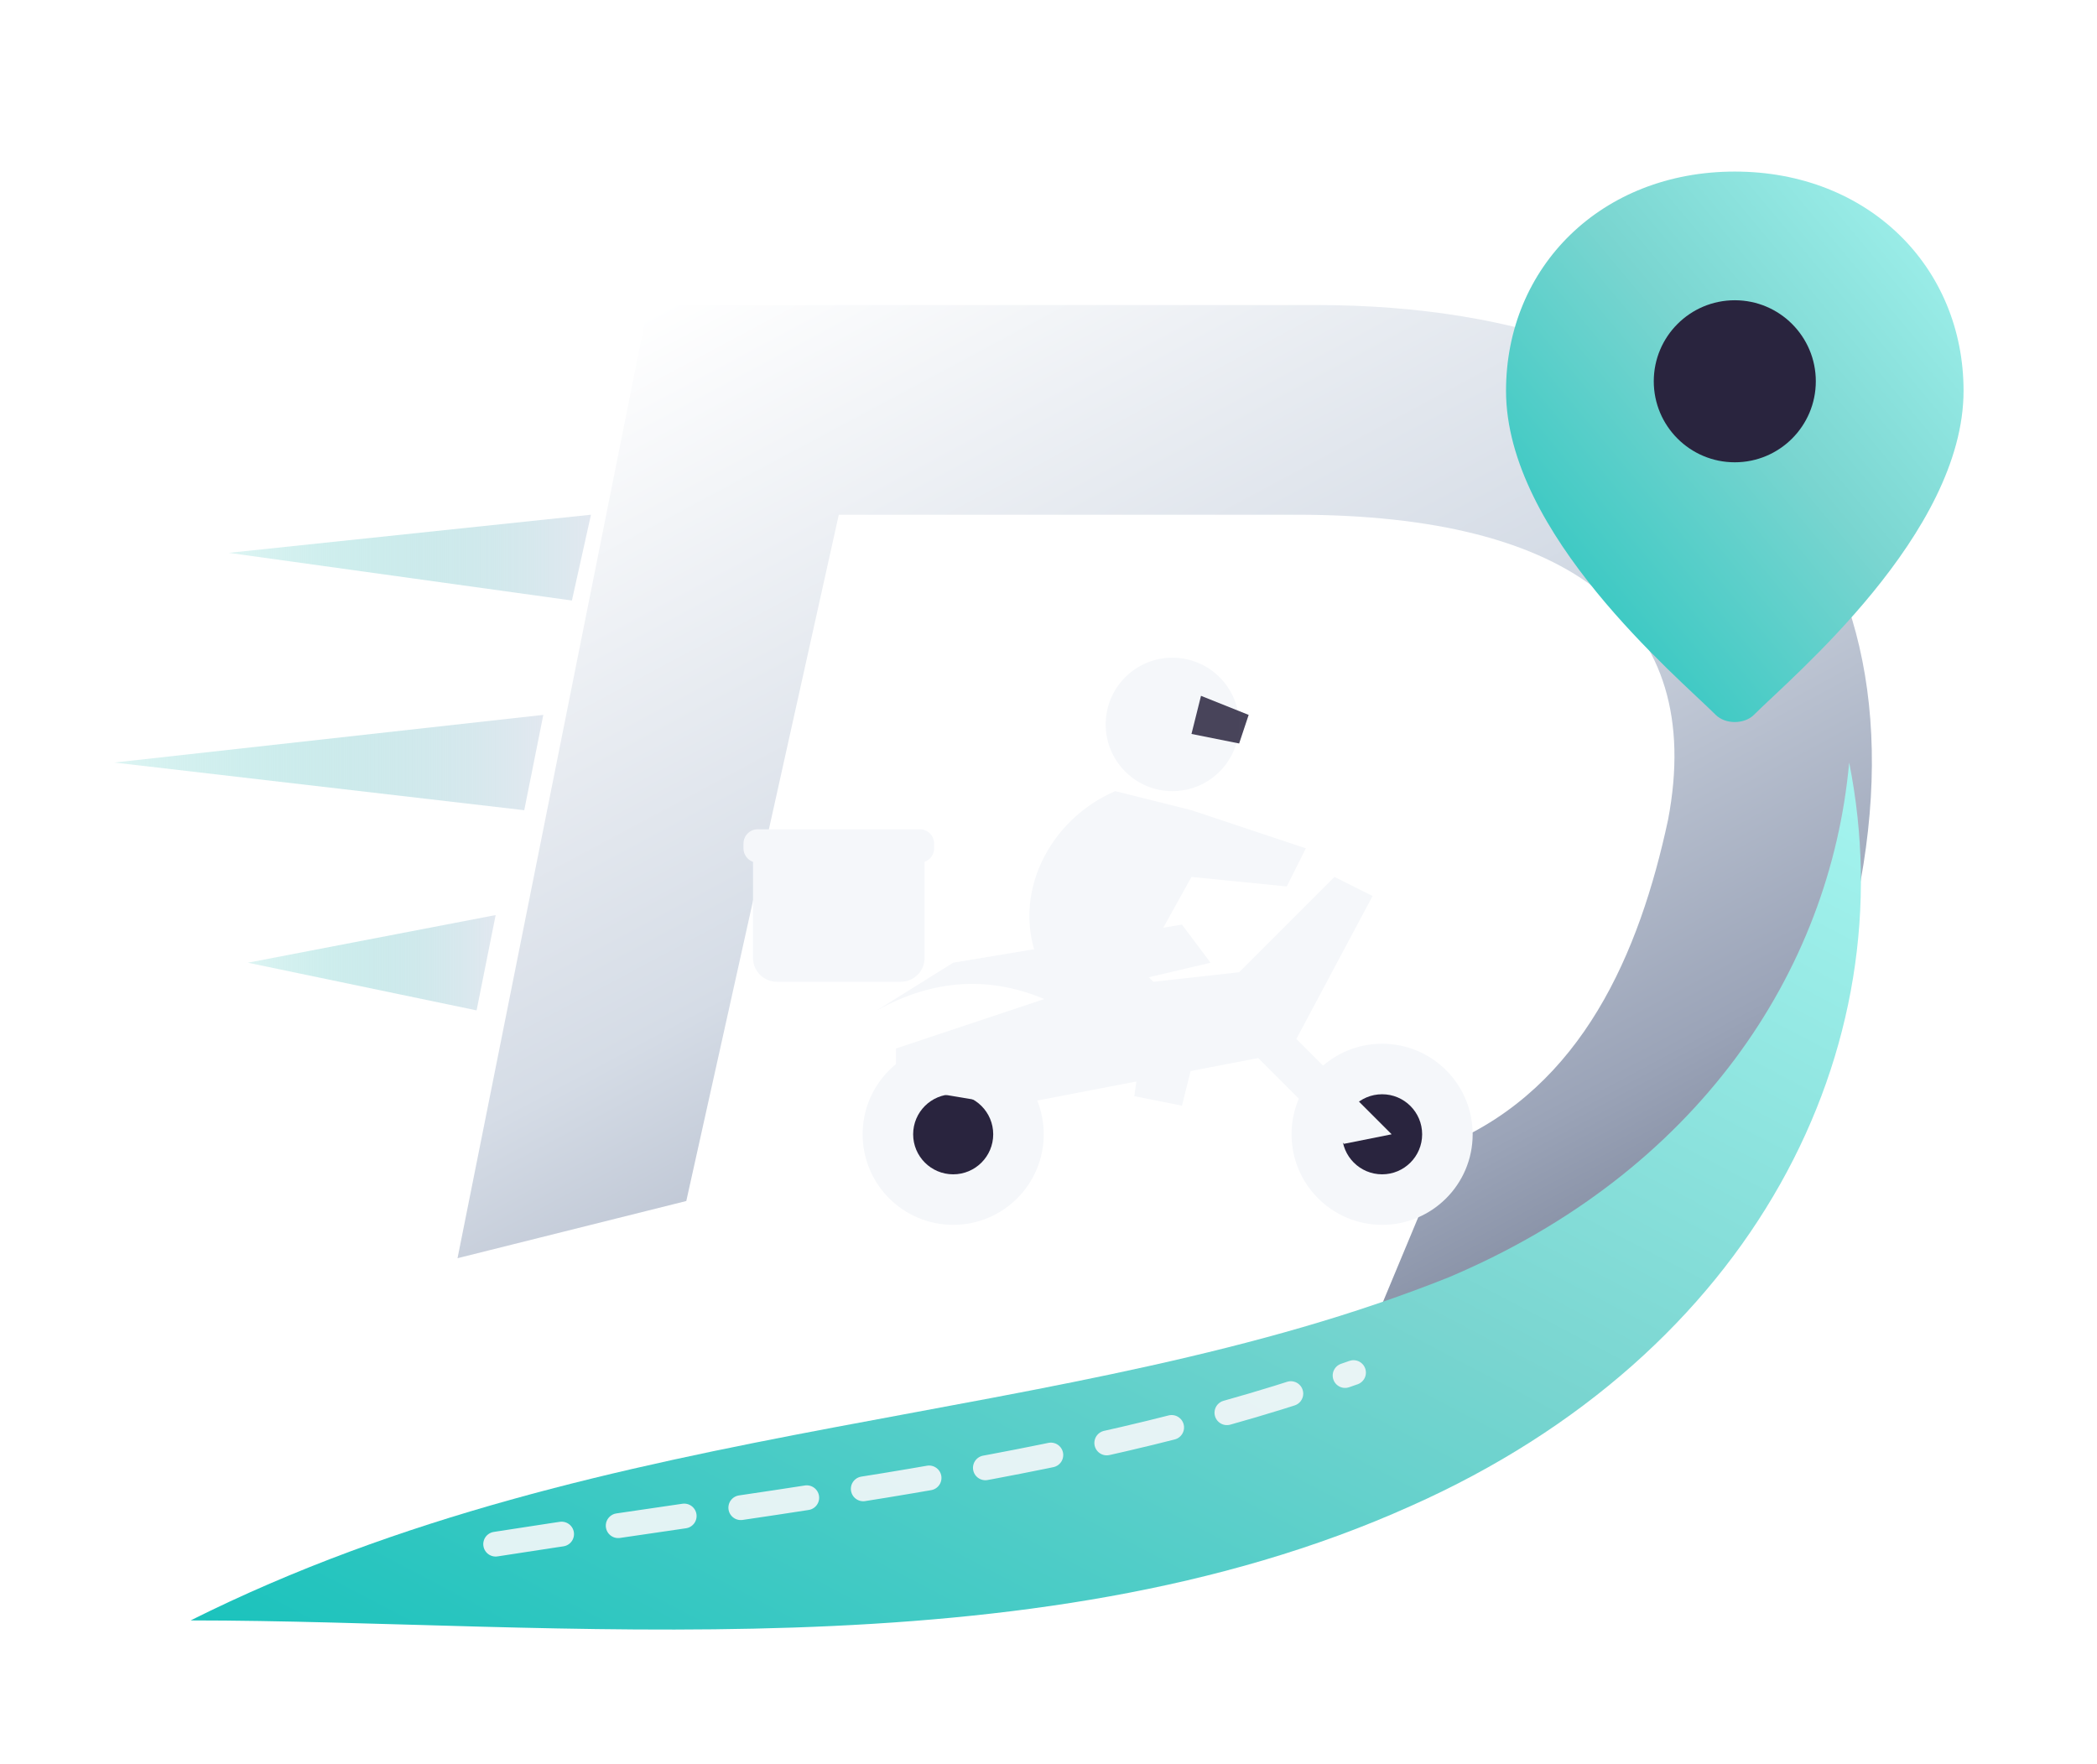
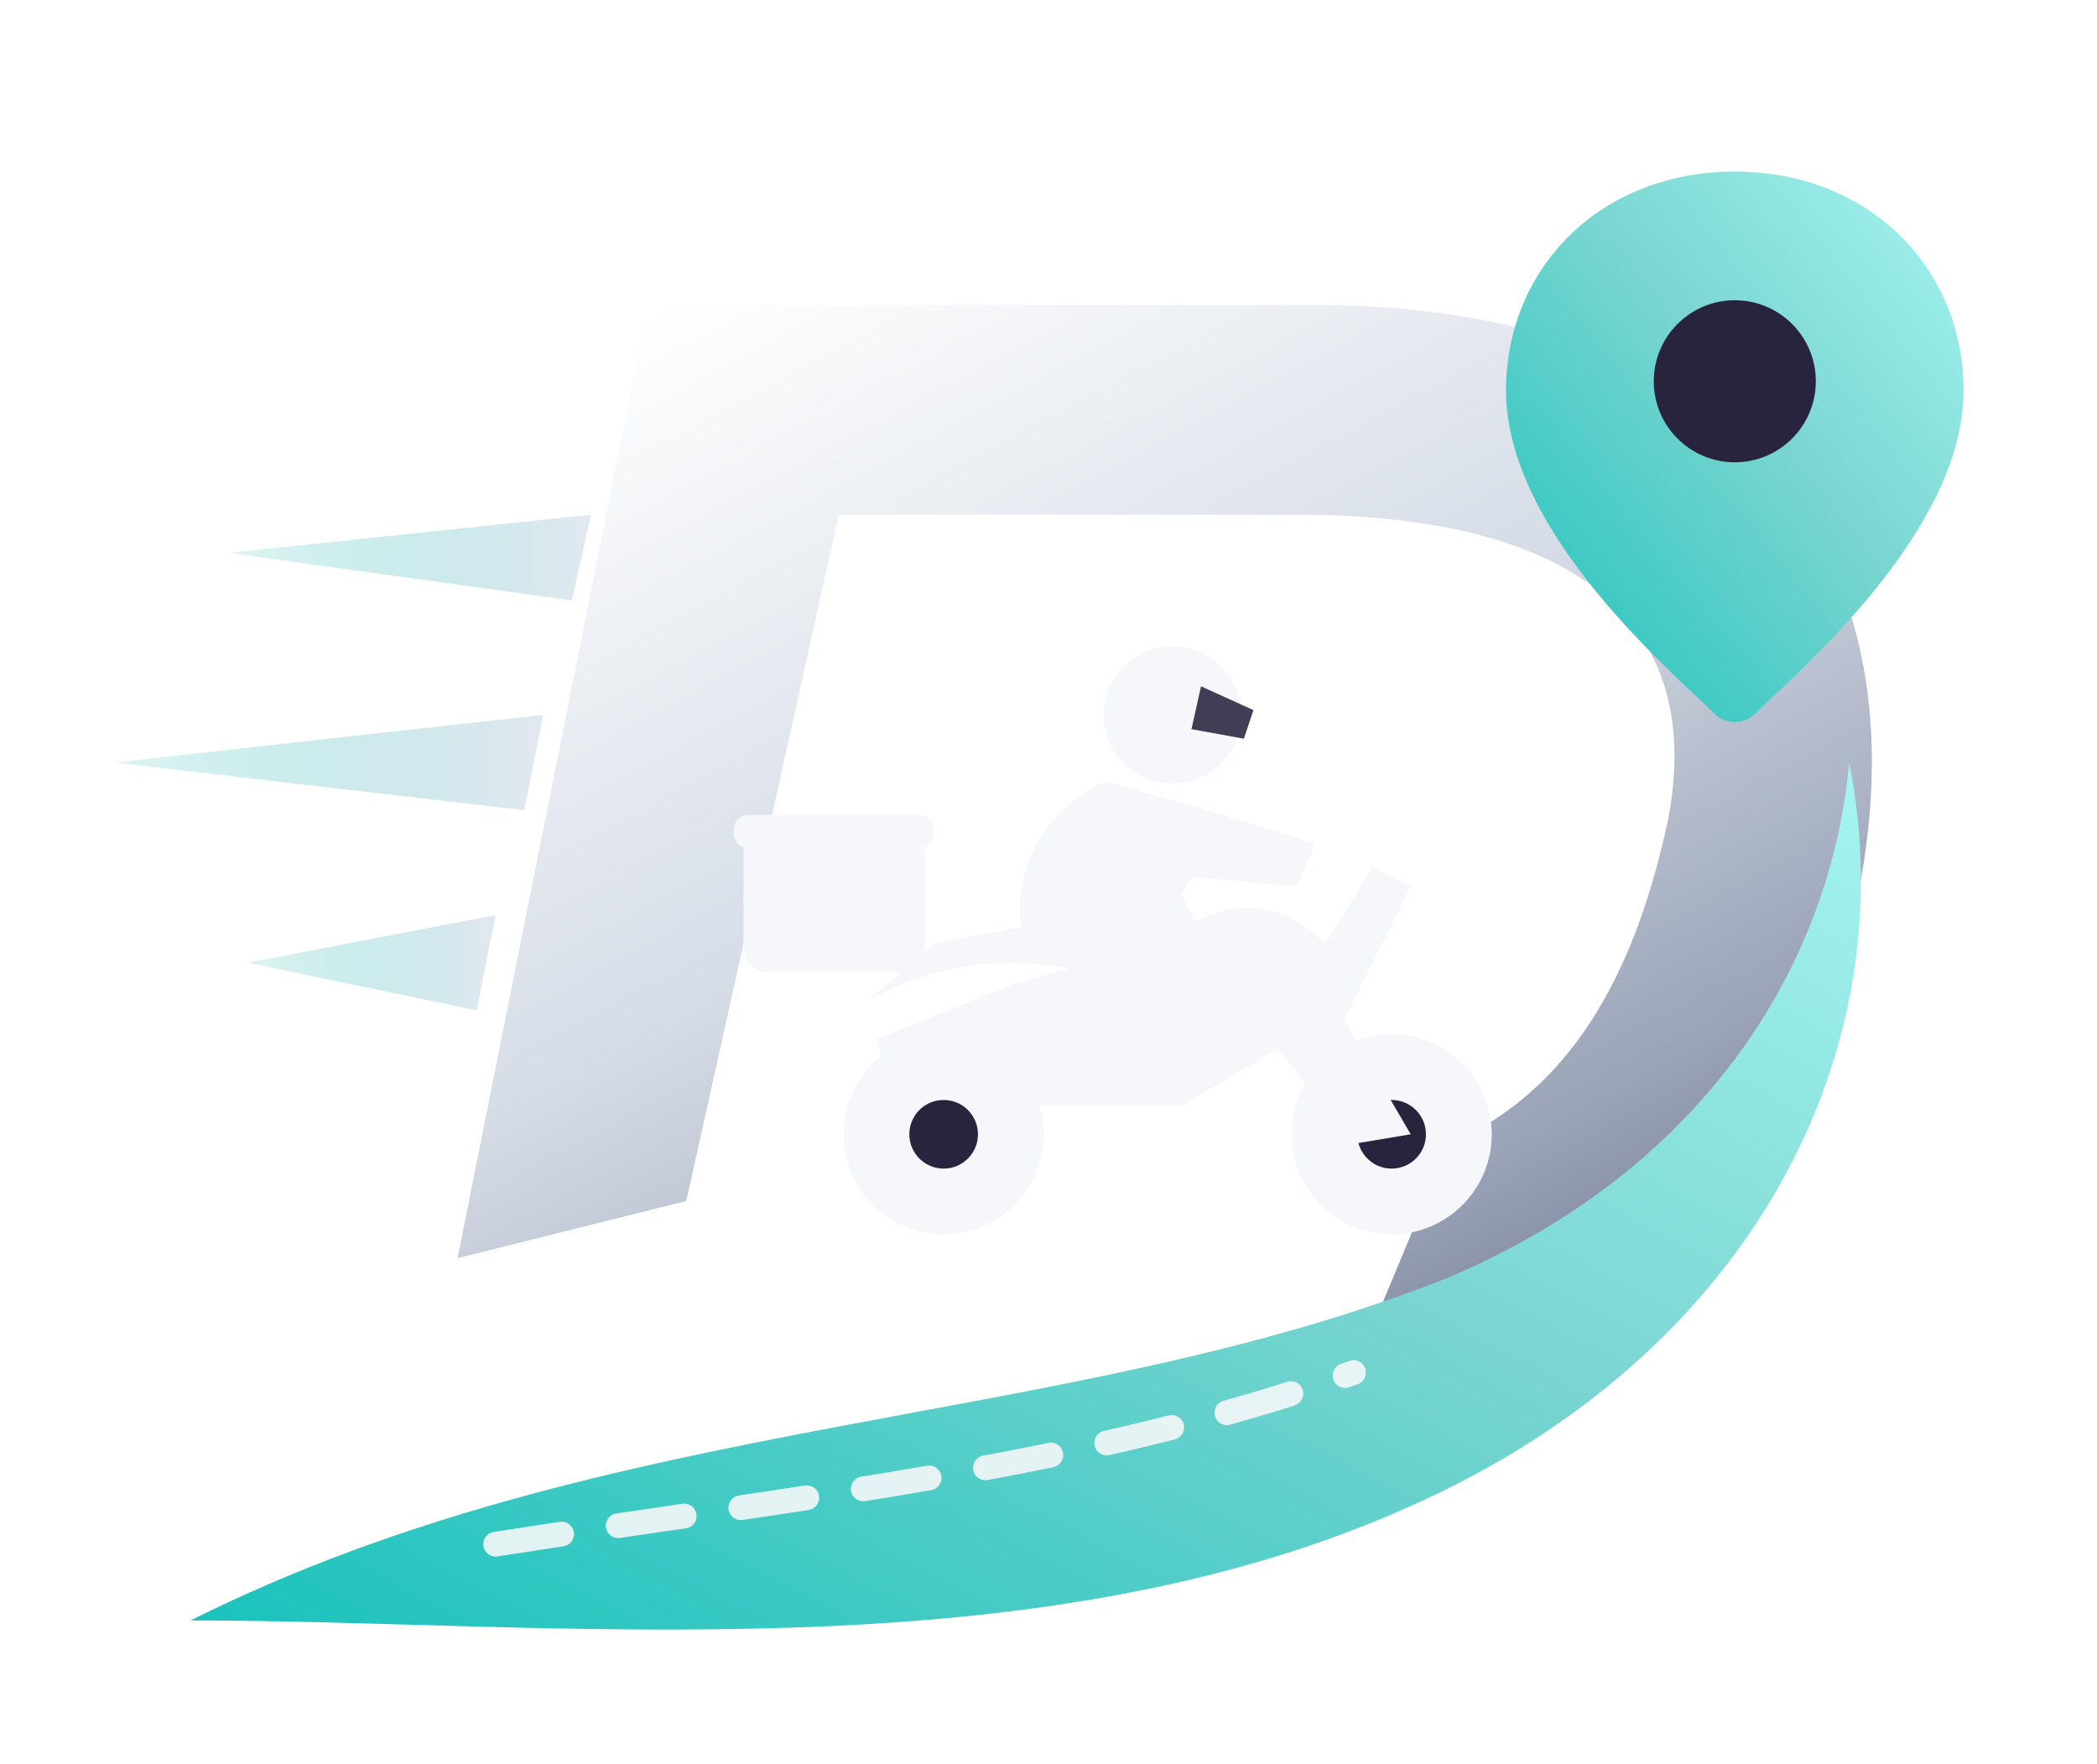
<svg xmlns="http://www.w3.org/2000/svg" viewBox="0 0 220 185" role="img" aria-label="DOMIGOO Isotipo">
  <defs>
    <linearGradient id="iso-silver" x1="15%" y1="0%" x2="85%" y2="100%">
      <stop offset="0%" stop-color="#FFFFFF" />
      <stop offset="45%" stop-color="#D5DCE6" />
      <stop offset="80%" stop-color="#9BA4B8" />
      <stop offset="100%" stop-color="#6F788E" />
    </linearGradient>
    <linearGradient id="iso-silver-light" x1="15%" y1="0%" x2="85%" y2="100%">
      <stop offset="0%" stop-color="#4A436B" />
      <stop offset="55%" stop-color="#29243E" />
      <stop offset="100%" stop-color="#1A1629" />
    </linearGradient>
    <linearGradient id="iso-turq" x1="0%" y1="100%" x2="100%" y2="0%">
      <stop offset="0%" stop-color="#19C2BC" />
      <stop offset="55%" stop-color="#79D5D0" />
      <stop offset="100%" stop-color="#A6F5F0" />
    </linearGradient>
    <linearGradient id="iso-trail" x1="0%" y1="50%" x2="100%" y2="50%">
      <stop offset="0%" stop-color="#79D5D0" stop-opacity="0.25" />
      <stop offset="100%" stop-color="#E2E8F0" />
    </linearGradient>
    <linearGradient id="iso-bg" x1="0%" y1="0%" x2="100%" y2="100%">
      <stop offset="0%" stop-color="#352F52" />
      <stop offset="55%" stop-color="#29243E" />
      <stop offset="100%" stop-color="#181526" />
    </linearGradient>
    <radialGradient id="iso-glow" cx="50%" cy="45%" r="55%">
      <stop offset="0%" stop-color="#79D5D0" stop-opacity="0.24" />
      <stop offset="100%" stop-color="#29243E" stop-opacity="0" />
    </radialGradient>
  </defs>
  <g transform="translate(6, 4)">
    <polygon points="56,50 18,54 54,59" fill="url(#iso-trail)" />
    <polygon points="51,71 6,76 49,81" fill="url(#iso-trail)" />
    <polygon points="46,92 20,97 44,102" fill="url(#iso-trail)" />
    <path d="M 62 28 L 132 28 C 176 28 198 54 188 94 C 181 120 164 134 136 140 L 146 116 C 160 110 166 96 169 82 C 173 61 159 50 130 50 L 82 50 L 66 122 L 42 128 Z" fill="url(#iso-silver)" />
    <path d="M 14 166 C 58 144 106 146 146 130 C 172 119 186 98 188 76 C 194 106 178 138 142 154 C 102 172 52 166 14 166 Z" fill="url(#iso-turq)" />
    <path d="M 46 158 C 78 153 108 150 136 140" fill="none" stroke="#F5F7FA" stroke-width="2.6" stroke-linecap="round" stroke-dasharray="7 6" opacity="0.9" />
    <g fill="#F5F7FA">
-       <rect x="73" y="84" width="18" height="15" rx="2.5" />
-       <rect x="72" y="83" width="20" height="3.5" rx="1.5" />
-       <circle cx="94" cy="115" r="9.5" />
-       <circle cx="94" cy="115" r="4.2" fill="#29243E" />
-       <circle cx="139" cy="115" r="9.5" />
-       <circle cx="139" cy="115" r="4.2" fill="#29243E" />
-       <path d="M 88 106 L 106 100 L 124 98 L 134 88 L 138 90 L 130 105 L 140 115 L 135 116 L 126 107 L 100 112 L 88 110 Z" />
-       <path d="M 86 102 Q 95 97 104 101 L 121 97 L 118 93 L 94 97 Z" />
-       <circle cx="117" cy="72" r="7" />
-       <path d="M 120 69 L 125 71 L 124 74 L 119 73 Z" fill="#29243E" opacity="0.85" />
-       <path d="M 111 79 C 104 82 100 90 103 97 L 114 97 L 119 88 L 129 89 L 131 85 L 119 81 Z" />
+       <rect x="72" y="83" width="19" height="15" rx="2.5" />
+       <rect x="71" y="81.5" width="21" height="3.5" rx="1.5" />
+       <circle cx="93" cy="115" r="10.5" />
+       <circle cx="93" cy="115" r="3.6" fill="#29243E" />
+       <circle cx="140" cy="115" r="10.5" />
+       <circle cx="140" cy="115" r="3.6" fill="#29243E" />
+       <path d="M 86 105 L 101 99 L 116 95 C 122 90 128 90 133 95 L 138 87 L 142 89 L 135 103 L 142 115 L 136 116 L 128 106 L 118 112 L 101 112 L 87 109 Z" />
+       <path d="M 85 101 Q 96 95 108 98 L 120 94 L 118 90 L 92 95 Z" />
+       <circle cx="117" cy="71" r="7.2" />
+       <path d="M 120 68 L 125.5 70.5 L 124.5 73.5 L 119 72.5 Z" fill="#29243E" opacity="0.88" />
+       <path d="M 110 78 C 103 81 99 89 102 97 L 114 97 L 119 88 L 130 89 L 132 84.5 L 119 80.5 Z" />
      <path d="M 112 96 L 120 104 L 118 112 L 113 111 L 114 104 L 106 98 Z" />
    </g>
    <path d="M 176 14 C 162 14 152 24 152 37 C 152 52 170 67 174 71 C 175 72 177 72 178 71 C 182 67 200 52 200 37 C 200 24 190 14 176 14 Z" fill="url(#iso-turq)" />
    <circle cx="176" cy="36" r="8.5" fill="#29243E" />
  </g>
</svg>
